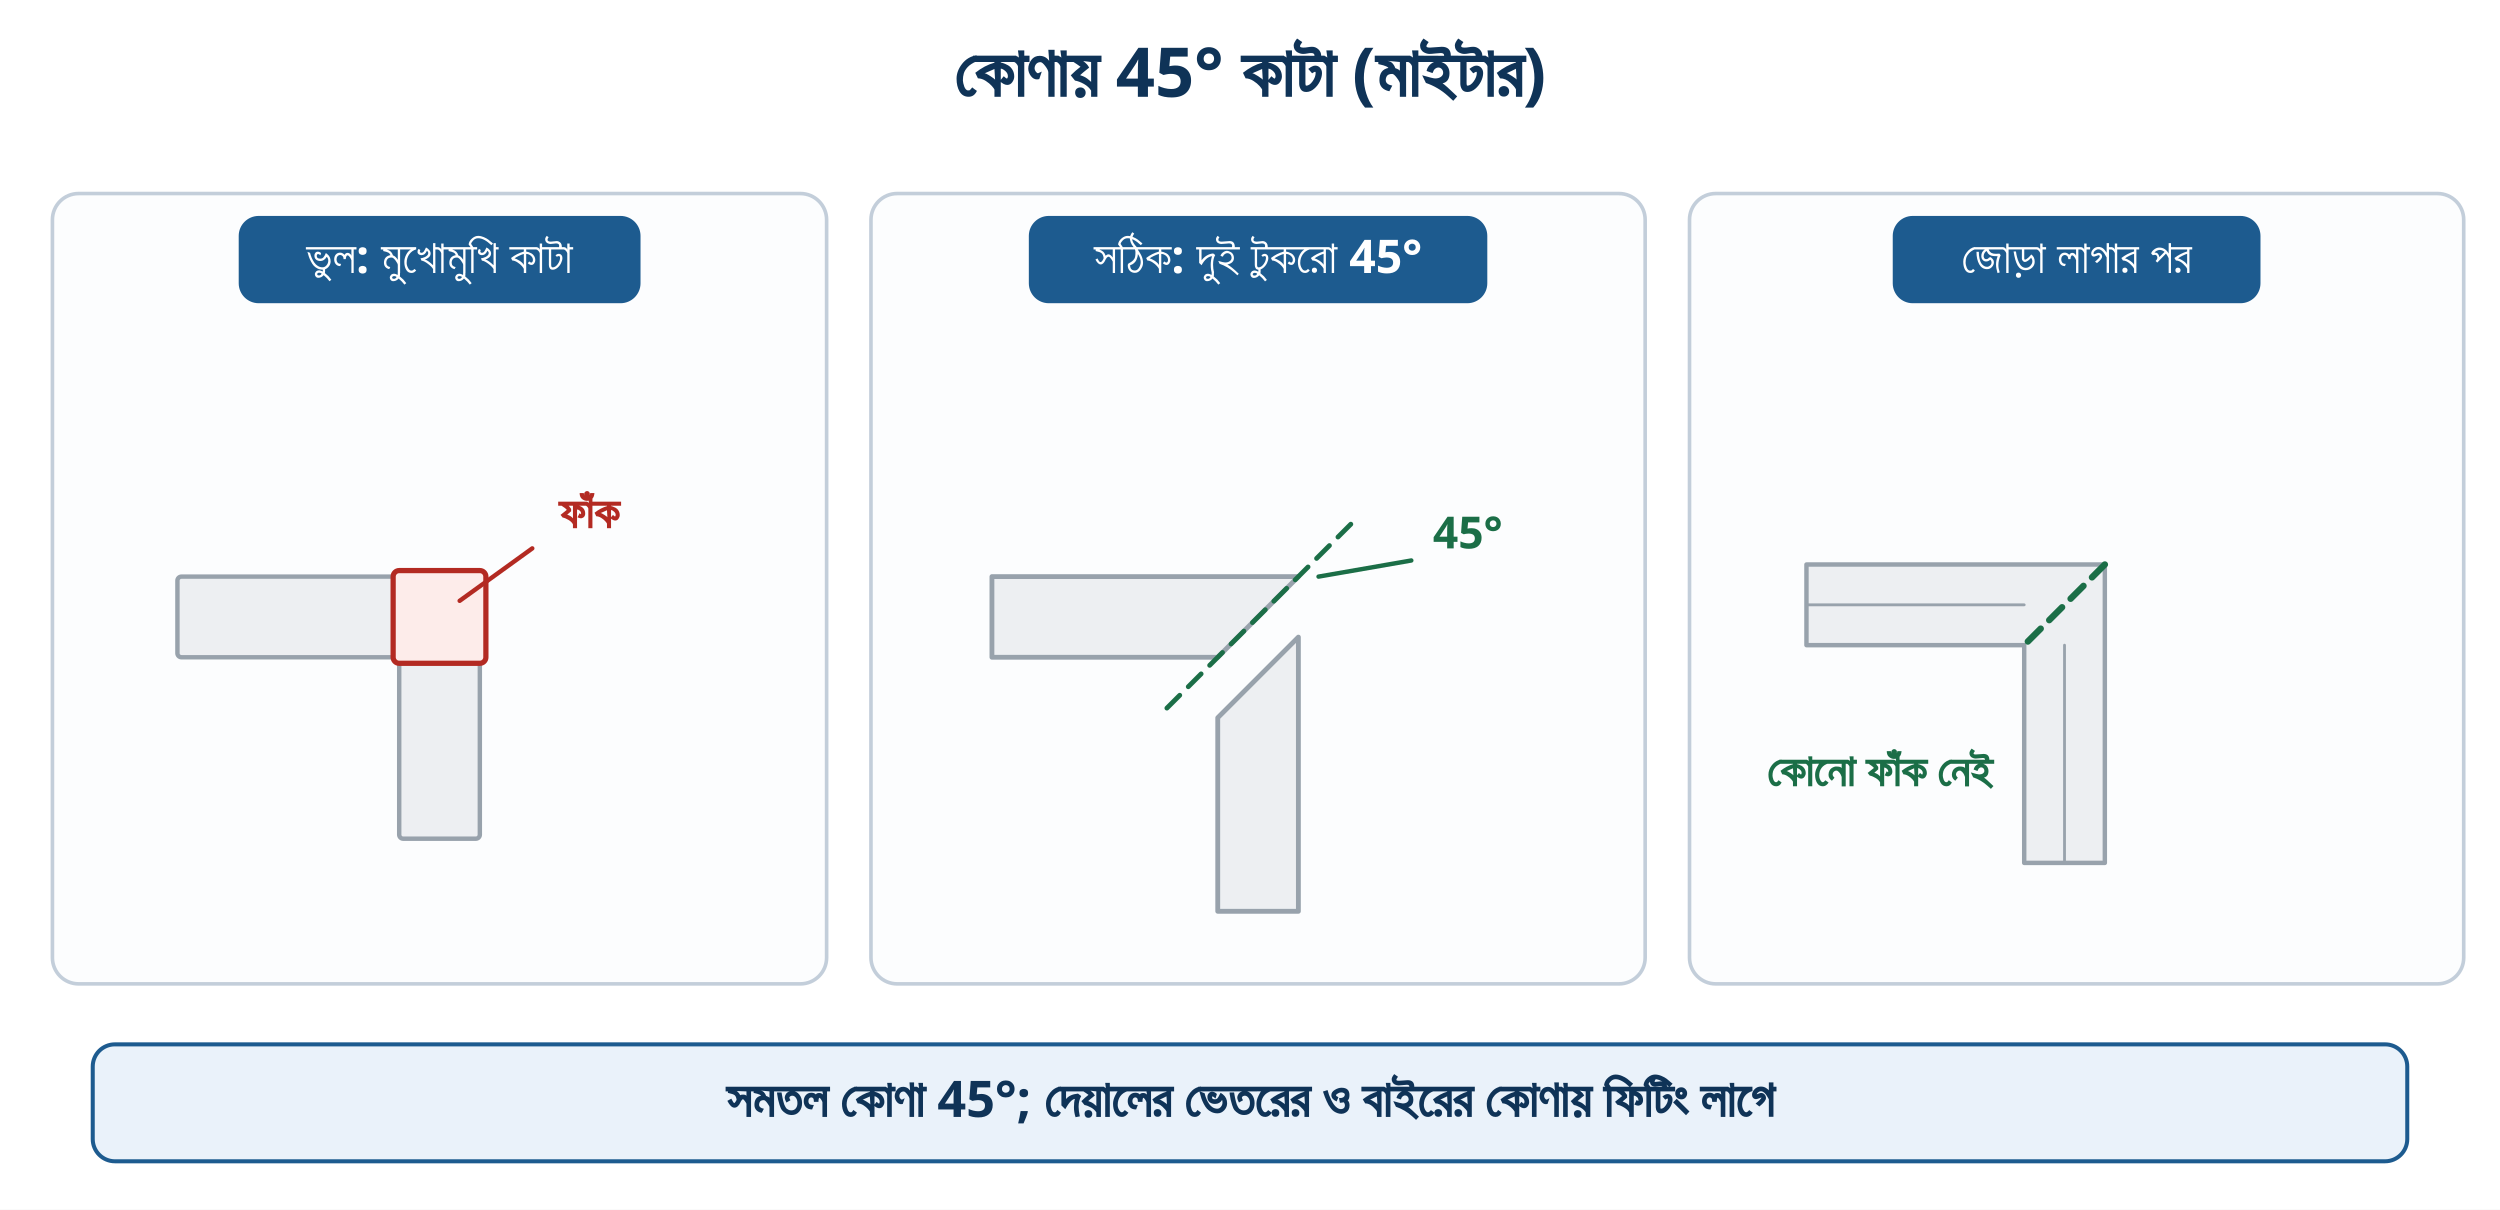
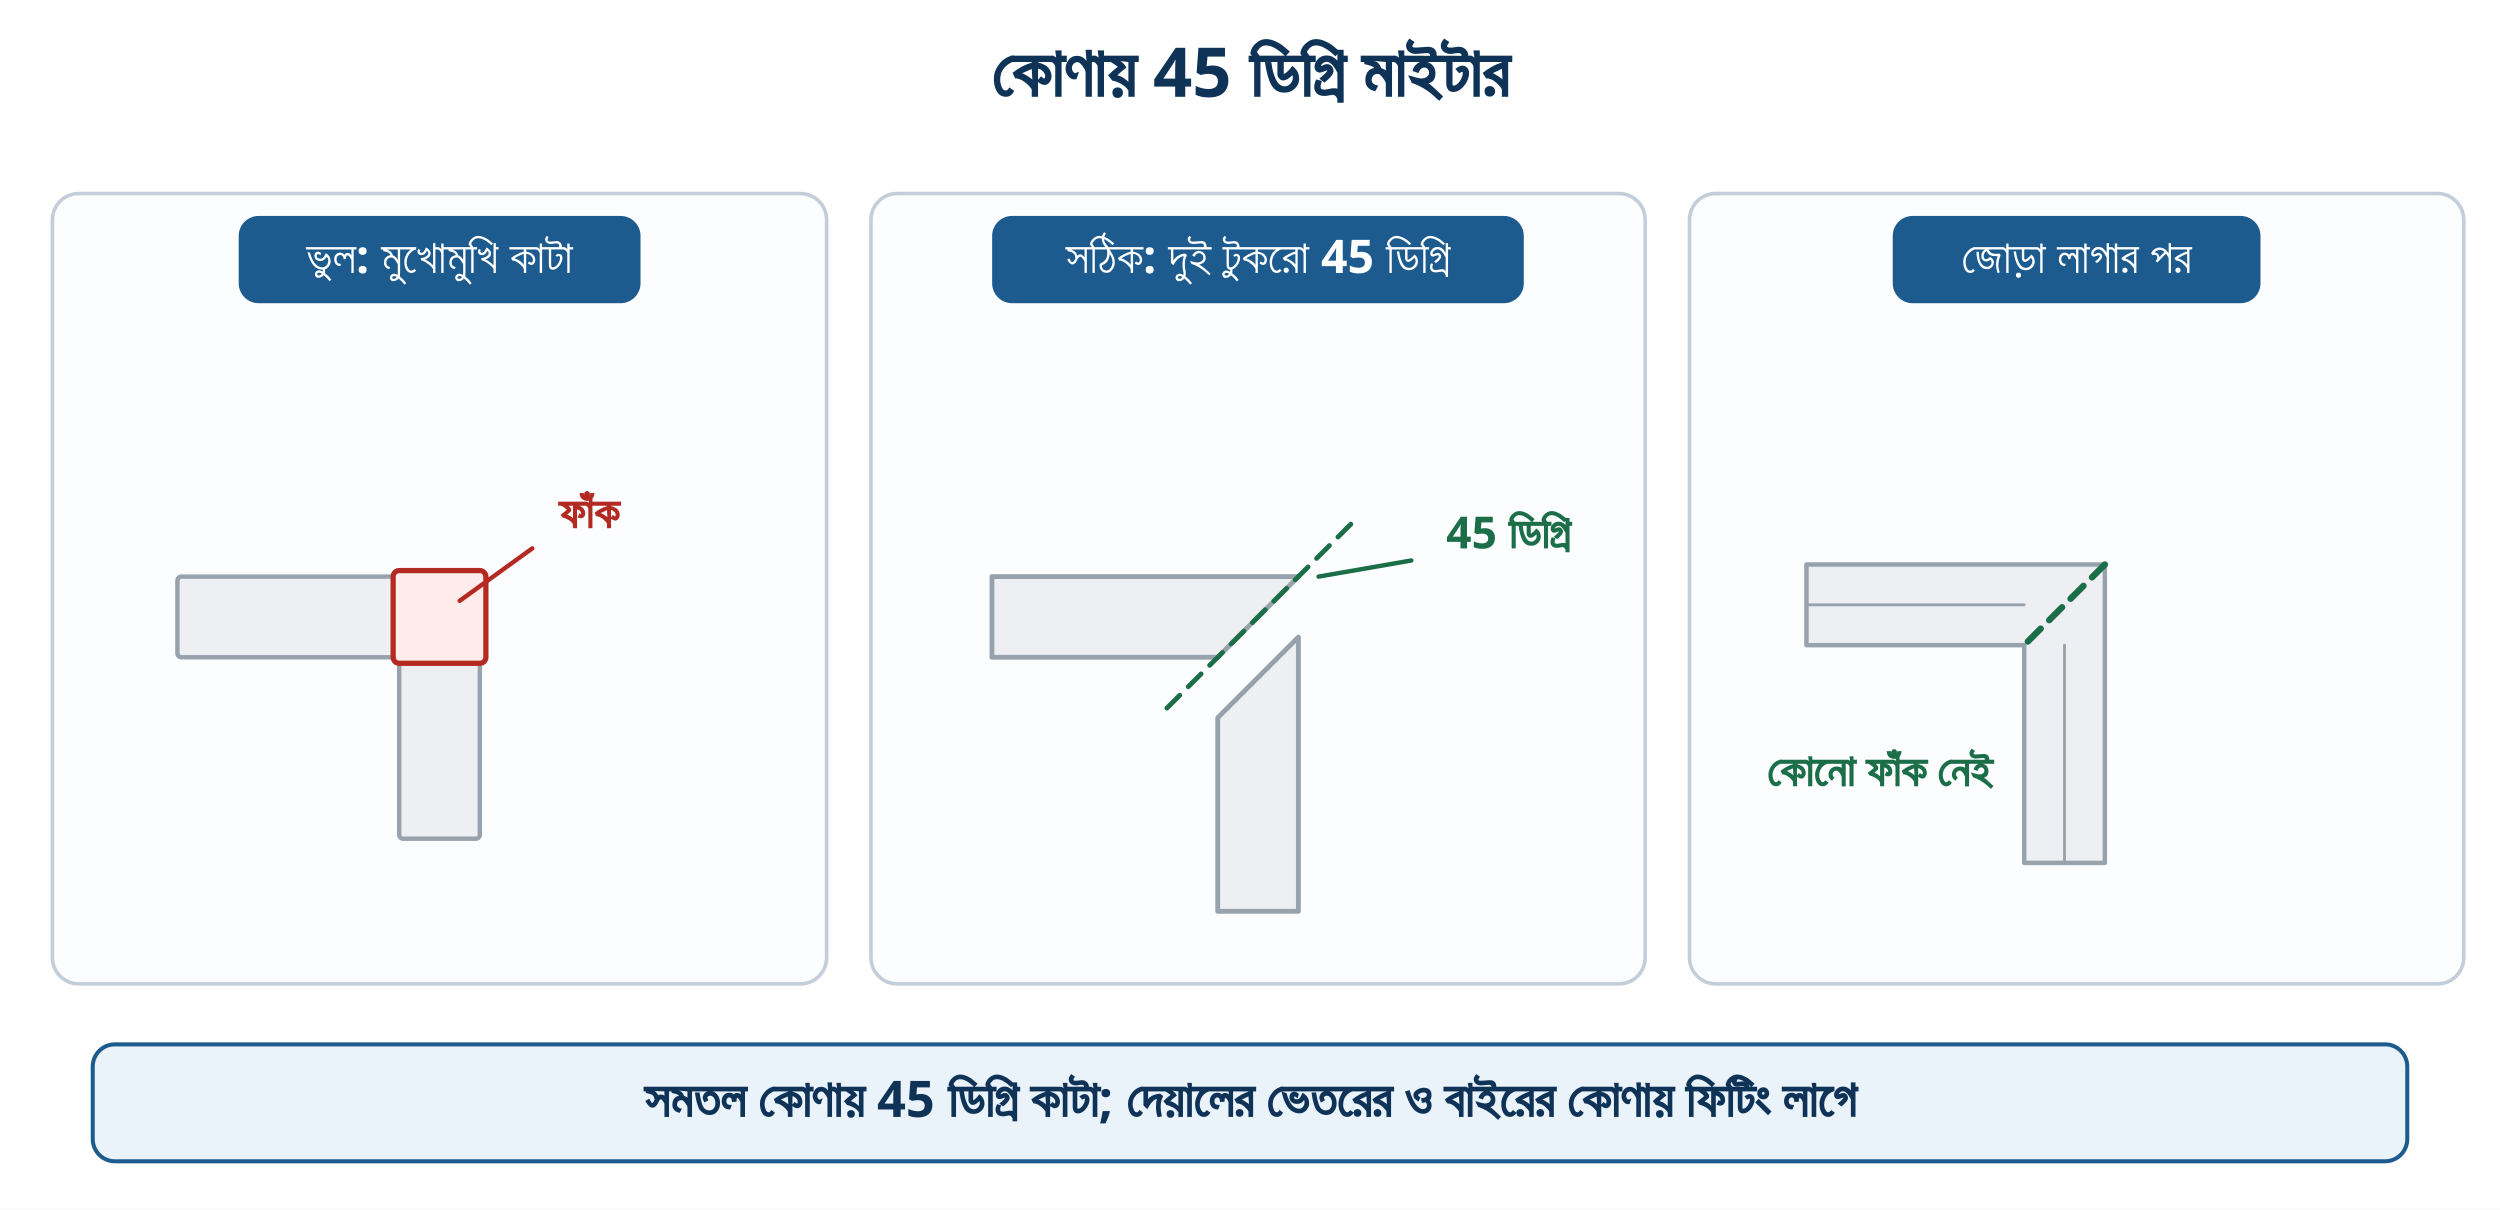
<svg xmlns="http://www.w3.org/2000/svg" width="1240" height="600" viewBox="0 0 1240 600">
  <rect width="1240" height="600" fill="#FFFFFF" />
-   <text x="620.0" y="48.0" font-family="Kalpurush" font-size="34" font-weight="700" fill="#0F3357" text-anchor="middle">কোণায় 45° কাটা (মাইটার)</text>
+   <text x="620.0" y="48.0" font-family="Kalpurush" font-size="34" font-weight="700" fill="#0F3357" text-anchor="middle">কোণায় 45 ডিগ্রি মাইটার</text>
  <rect x="26.0" y="96.0" width="384.0" height="392.0" rx="13" fill="#FCFDFE" stroke="#C3CEDA" stroke-width="1.8" />
  <rect x="119.3" y="108.0" width="197.5" height="41.5" rx="9" fill="#1D5B8F" stroke="#1D5B8F" stroke-width="1.8" />
  <text x="218.0" y="135.4" font-family="Kalpurush" font-size="23" font-weight="600" fill="#FFFFFF" text-anchor="middle">ভুল: মুখোমুখি কাটা</text>
  <rect x="88.0" y="286.0" width="130.0" height="40.0" rx="2" fill="#EDEFF2" stroke="#98A2AC" stroke-width="2.2" />
  <rect x="198.0" y="286.0" width="40.0" height="130.0" rx="2" fill="#EDEFF2" stroke="#98A2AC" stroke-width="2.2" />
  <rect x="195.0" y="283.0" width="46.0" height="46.0" rx="3" fill="#FDECEA" stroke="#B32A22" stroke-width="2.6" />
  <text x="292.0" y="262.0" font-family="Kalpurush" font-size="22" font-weight="700" fill="#B32A22" text-anchor="middle">ফাঁক</text>
  <path d="M 264.0 272 L 228.0 298" fill="none" stroke="#B32A22" stroke-width="2.2" stroke-linecap="round" stroke-linejoin="round" />
  <rect x="432.0" y="96.0" width="384.0" height="392.0" rx="13" fill="#FCFDFE" stroke="#C3CEDA" stroke-width="1.8" />
-   <rect x="511.2" y="108.0" width="225.6" height="41.5" rx="9" fill="#1D5B8F" stroke="#1D5B8F" stroke-width="1.8" />
-   <text x="624.0" y="135.4" font-family="Kalpurush" font-size="23" font-weight="600" fill="#FFFFFF" text-anchor="middle">সঠিক: দুই টুকরো 45°</text>
+   <rect x="493.0" y="108.0" width="261.9" height="41.5" rx="9" fill="#1D5B8F" stroke="#1D5B8F" stroke-width="1.8" />
+   <text x="624.0" y="135.4" font-family="Kalpurush" font-size="23" font-weight="600" fill="#FFFFFF" text-anchor="middle">সঠিক: দুই টুকরো 45 ডিগ্রি</text>
  <path d="M 492.0 286.0 L 644.0 286.0 L 604.0 326.0 L 492.0 326.0 Z" fill="#EDEFF2" stroke="#98A2AC" stroke-width="2.4" stroke-linecap="round" stroke-linejoin="round" />
  <path d="M 604.0 356.0 L 644.0 316.0 L 644.0 452 L 604.0 452 Z" fill="#EDEFF2" stroke="#98A2AC" stroke-width="2.4" stroke-linecap="round" stroke-linejoin="round" />
  <path d="M 670.0 260.0 L 578.0 352.0" fill="none" stroke="#1B6E47" stroke-width="2.4" stroke-linecap="round" stroke-linejoin="round" stroke-dasharray="9 6" />
-   <text x="728.0" y="272.0" font-family="Kalpurush" font-size="22" font-weight="700" fill="#1B6E47" text-anchor="middle">45°</text>
+   <text x="748.0" y="272.0" font-family="Kalpurush" font-size="22" font-weight="700" fill="#1B6E47" text-anchor="middle">45 ডিগ্রি</text>
  <path d="M 700.0 278 L 654.0 286" fill="none" stroke="#1B6E47" stroke-width="2.2" stroke-linecap="round" stroke-linejoin="round" />
  <rect x="838.0" y="96.0" width="384.0" height="392.0" rx="13" fill="#FCFDFE" stroke="#C3CEDA" stroke-width="1.8" />
  <rect x="939.7" y="108.0" width="180.6" height="41.5" rx="9" fill="#1D5B8F" stroke="#1D5B8F" stroke-width="1.8" />
  <text x="1030.0" y="135.4" font-family="Kalpurush" font-size="23" font-weight="600" fill="#FFFFFF" text-anchor="middle">জোড়া লাগার পর</text>
  <path d="M 896.0 280.0 L 1044.0 280.0 L 1044.0 428 L 1004.0 428 L 1004.0 320.0 L 896.0 320.0 Z" fill="#EDEFF2" stroke="#98A2AC" stroke-width="2.2" stroke-linecap="round" stroke-linejoin="round" />
  <line x1="896.0" y1="300.0" x2="1004.0" y2="300.0" stroke="#98A2AC" stroke-width="1.4" stroke-linecap="round" />
  <line x1="1024.0" y1="320.0" x2="1024.0" y2="428.0" stroke="#98A2AC" stroke-width="1.4" stroke-linecap="round" />
  <path d="M 1044.0 280.0 L 1004.0 320.0" fill="none" stroke="#1B6E47" stroke-width="3.2" stroke-linecap="round" stroke-linejoin="round" stroke-dasharray="9 6" />
  <text x="988.0" y="390.0" font-family="Kalpurush" font-size="22" font-weight="700" fill="#1B6E47" text-anchor="end">কোনো ফাঁক নেই</text>
  <rect x="46.0" y="518.0" width="1148.0" height="58.0" rx="11" fill="#EAF2FA" stroke="#1D5B8F" stroke-width="2" />
-   <text x="620.0" y="554.0" font-family="Kalpurush" font-size="25" font-weight="700" fill="#0F3357" text-anchor="middle">সমতল কোণা 45°;  দেয়ালের ভেতরের ও বাইরের কোণায় ফিটিং লাগে</text>
+   <text x="620.0" y="554.0" font-family="Kalpurush" font-size="25" font-weight="700" fill="#0F3357" text-anchor="middle">সমতল কোণায় 45 ডিগ্রি কাটা; দেয়ালের ভেতরের ও বাইরের কোণায় ফিটিং লাগে</text>
</svg>
